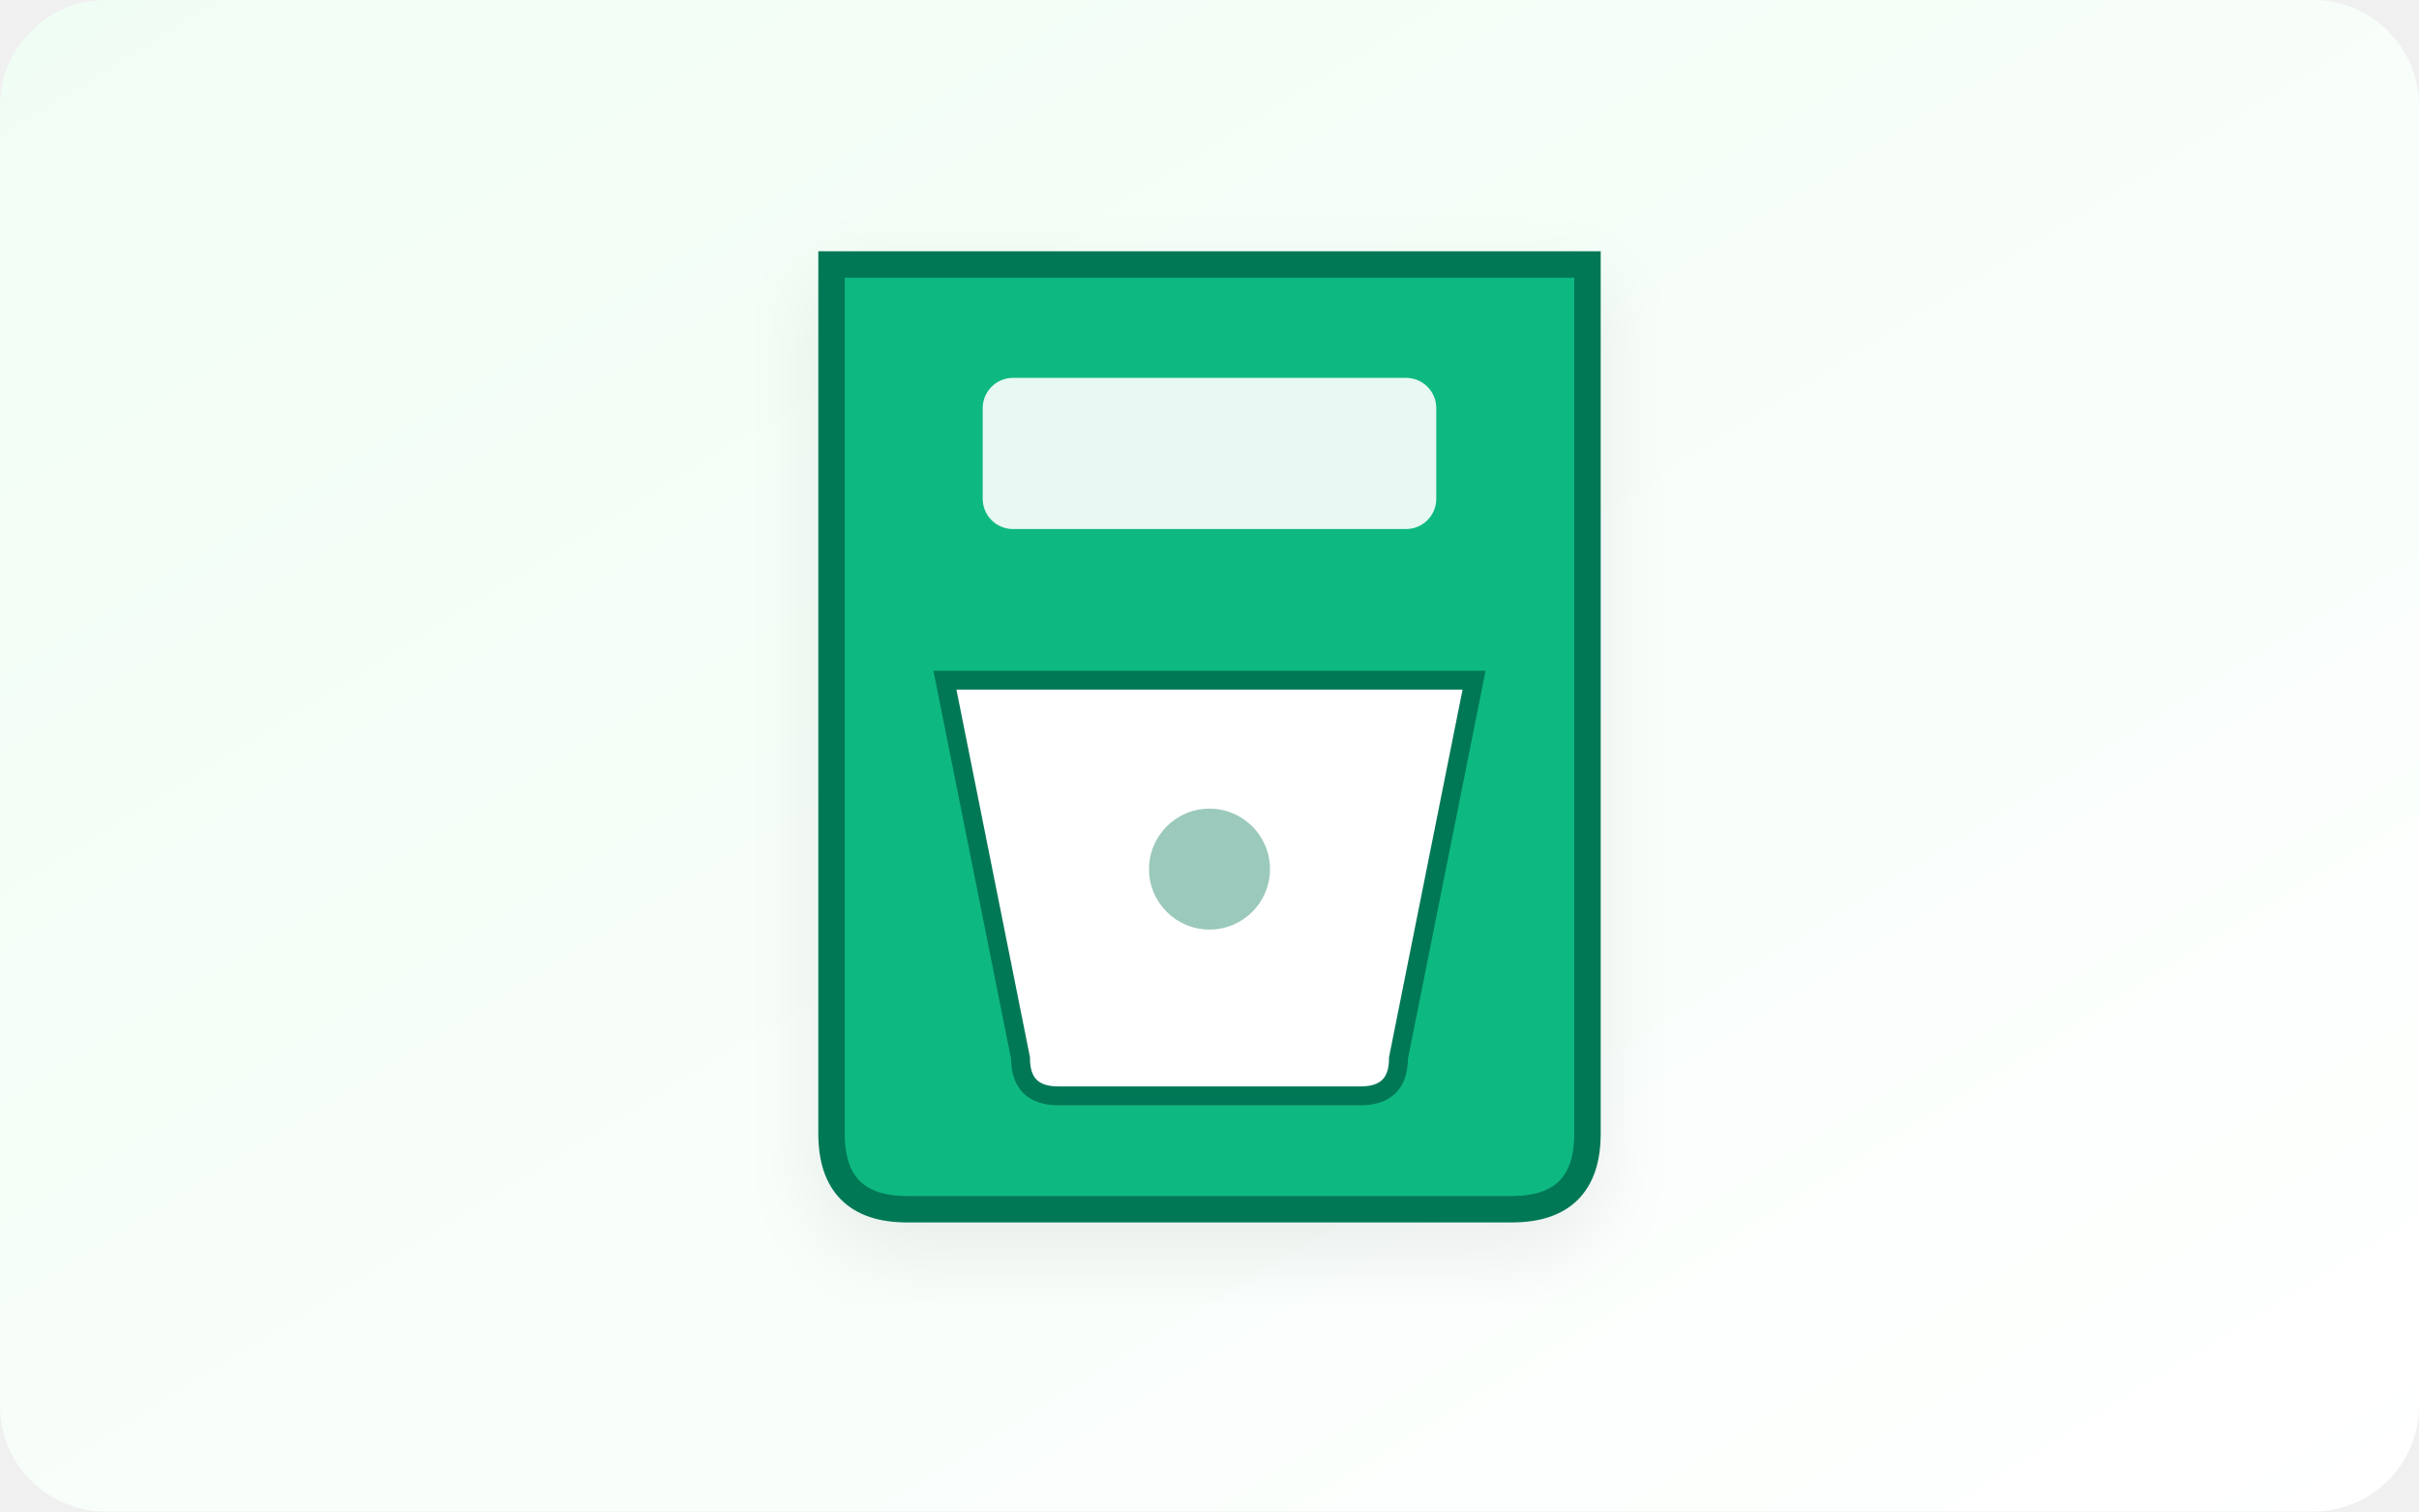
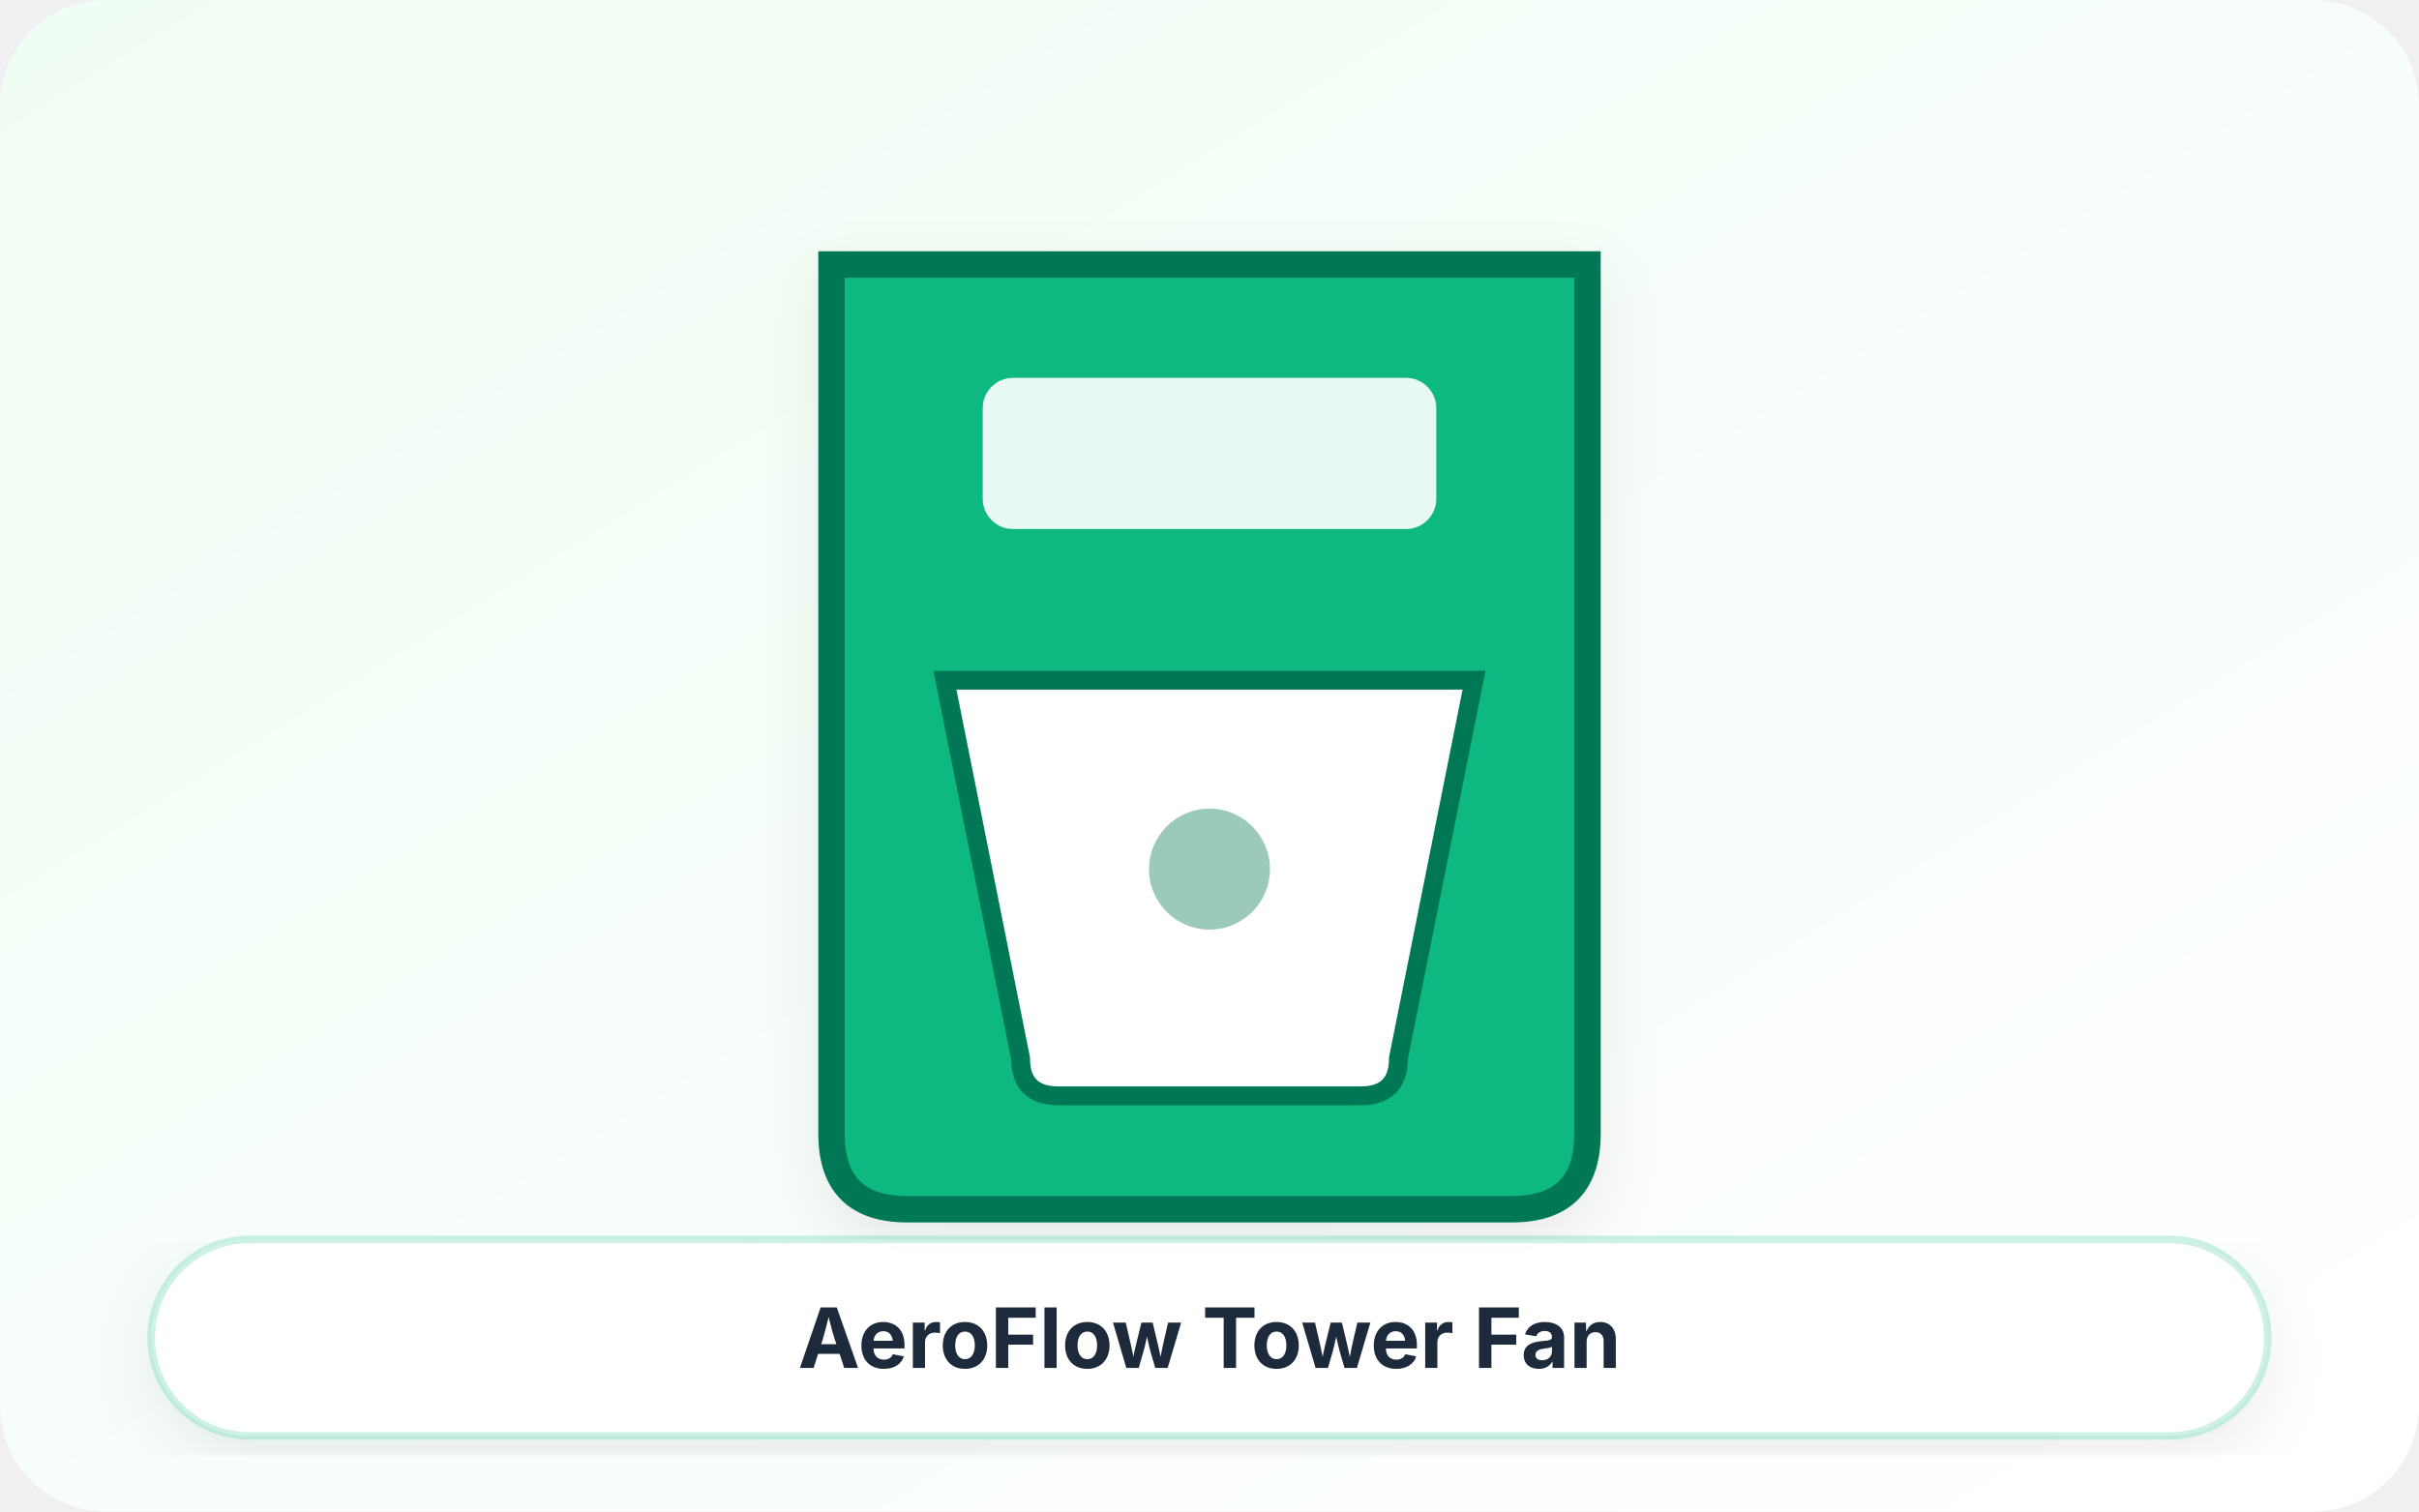
<svg xmlns="http://www.w3.org/2000/svg" viewBox="0 0 320 200" width="100%" height="100%" preserveAspectRatio="xMidYMid meet">
  <defs>
    <linearGradient id="bg-grad-home" x1="0%" y1="0%" x2="100%" y2="100%">
      <stop offset="0%" stop-color="#F0FDF4" />
      <stop offset="100%" stop-color="#FFFFFF" />
    </linearGradient>
    <filter id="shadow" x="-10%" y="-10%" width="120%" height="120%">
-       <feDropShadow dx="0" dy="4" stdDeviation="5" flood-opacity="0.07" />
+       <feDropShadow dx="0" dy="3" stdDeviation="4" flood-opacity="0.08" />
    </filter>
  </defs>
  <rect width="320" height="200" rx="14" fill="url(#bg-grad-home)" />
  <g filter="url(#shadow)">
    <path d="M110 35 L210 35 L210 150 Q210 160 200 160 L120 160 Q110 160 110 150 Z" fill="#10B981" stroke="#047857" stroke-width="3.5" />
    <rect x="130" y="50" width="60" height="20" rx="4" fill="#FFFFFF" opacity="0.9" />
    <path d="M125 90 L195 90 L185 140 Q185 145 180 145 L140 145 Q135 145 135 140 Z" fill="#FFFFFF" stroke="#047857" stroke-width="2.5" />
    <circle cx="160" cy="115" r="8" fill="#047857" opacity="0.4" />
  </g>
+   <g filter="url(#shadow)">
+     <rect x="20" y="164" width="280" height="26" rx="13.0" fill="#FFFFFF" fill-opacity="0.94" stroke="#10B981" stroke-opacity="0.2" stroke-width="1" />
+     <text x="160" y="181" font-family="system-ui, -apple-system, sans-serif" font-size="11" font-weight="700" fill="#1E293B" text-anchor="middle">AeroFlow Tower Fan</text>
+   </g>
</svg>
